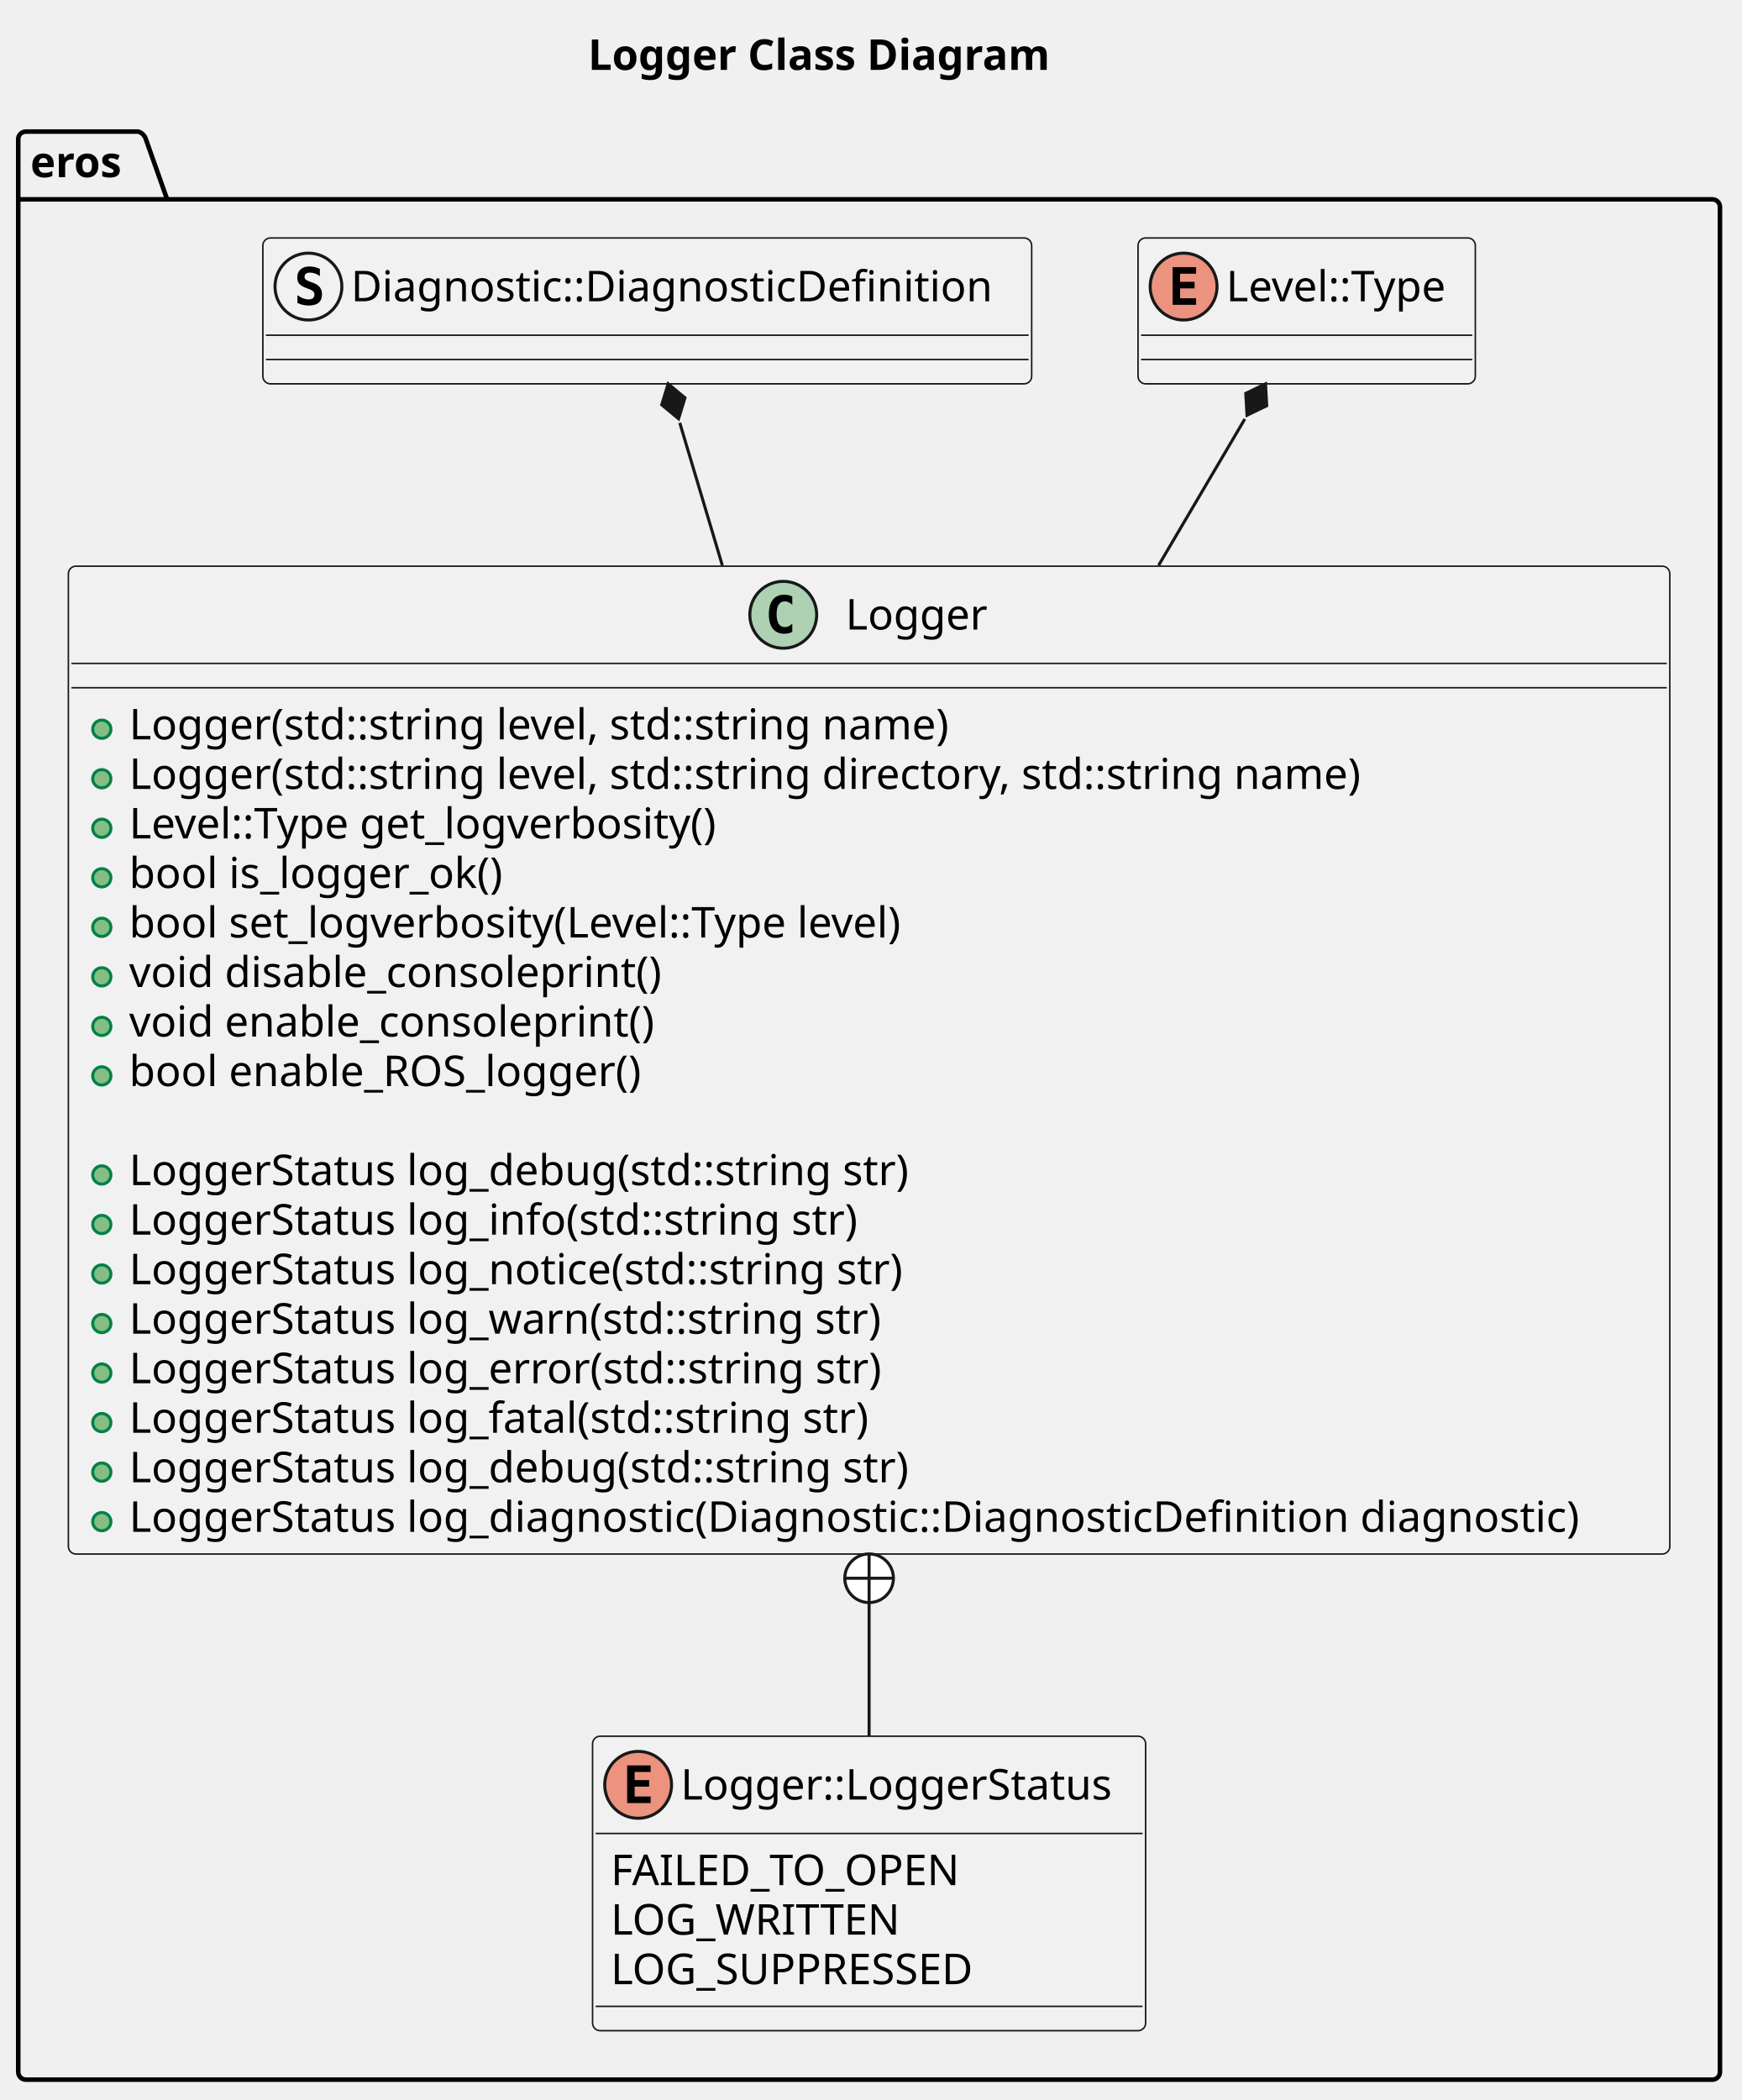
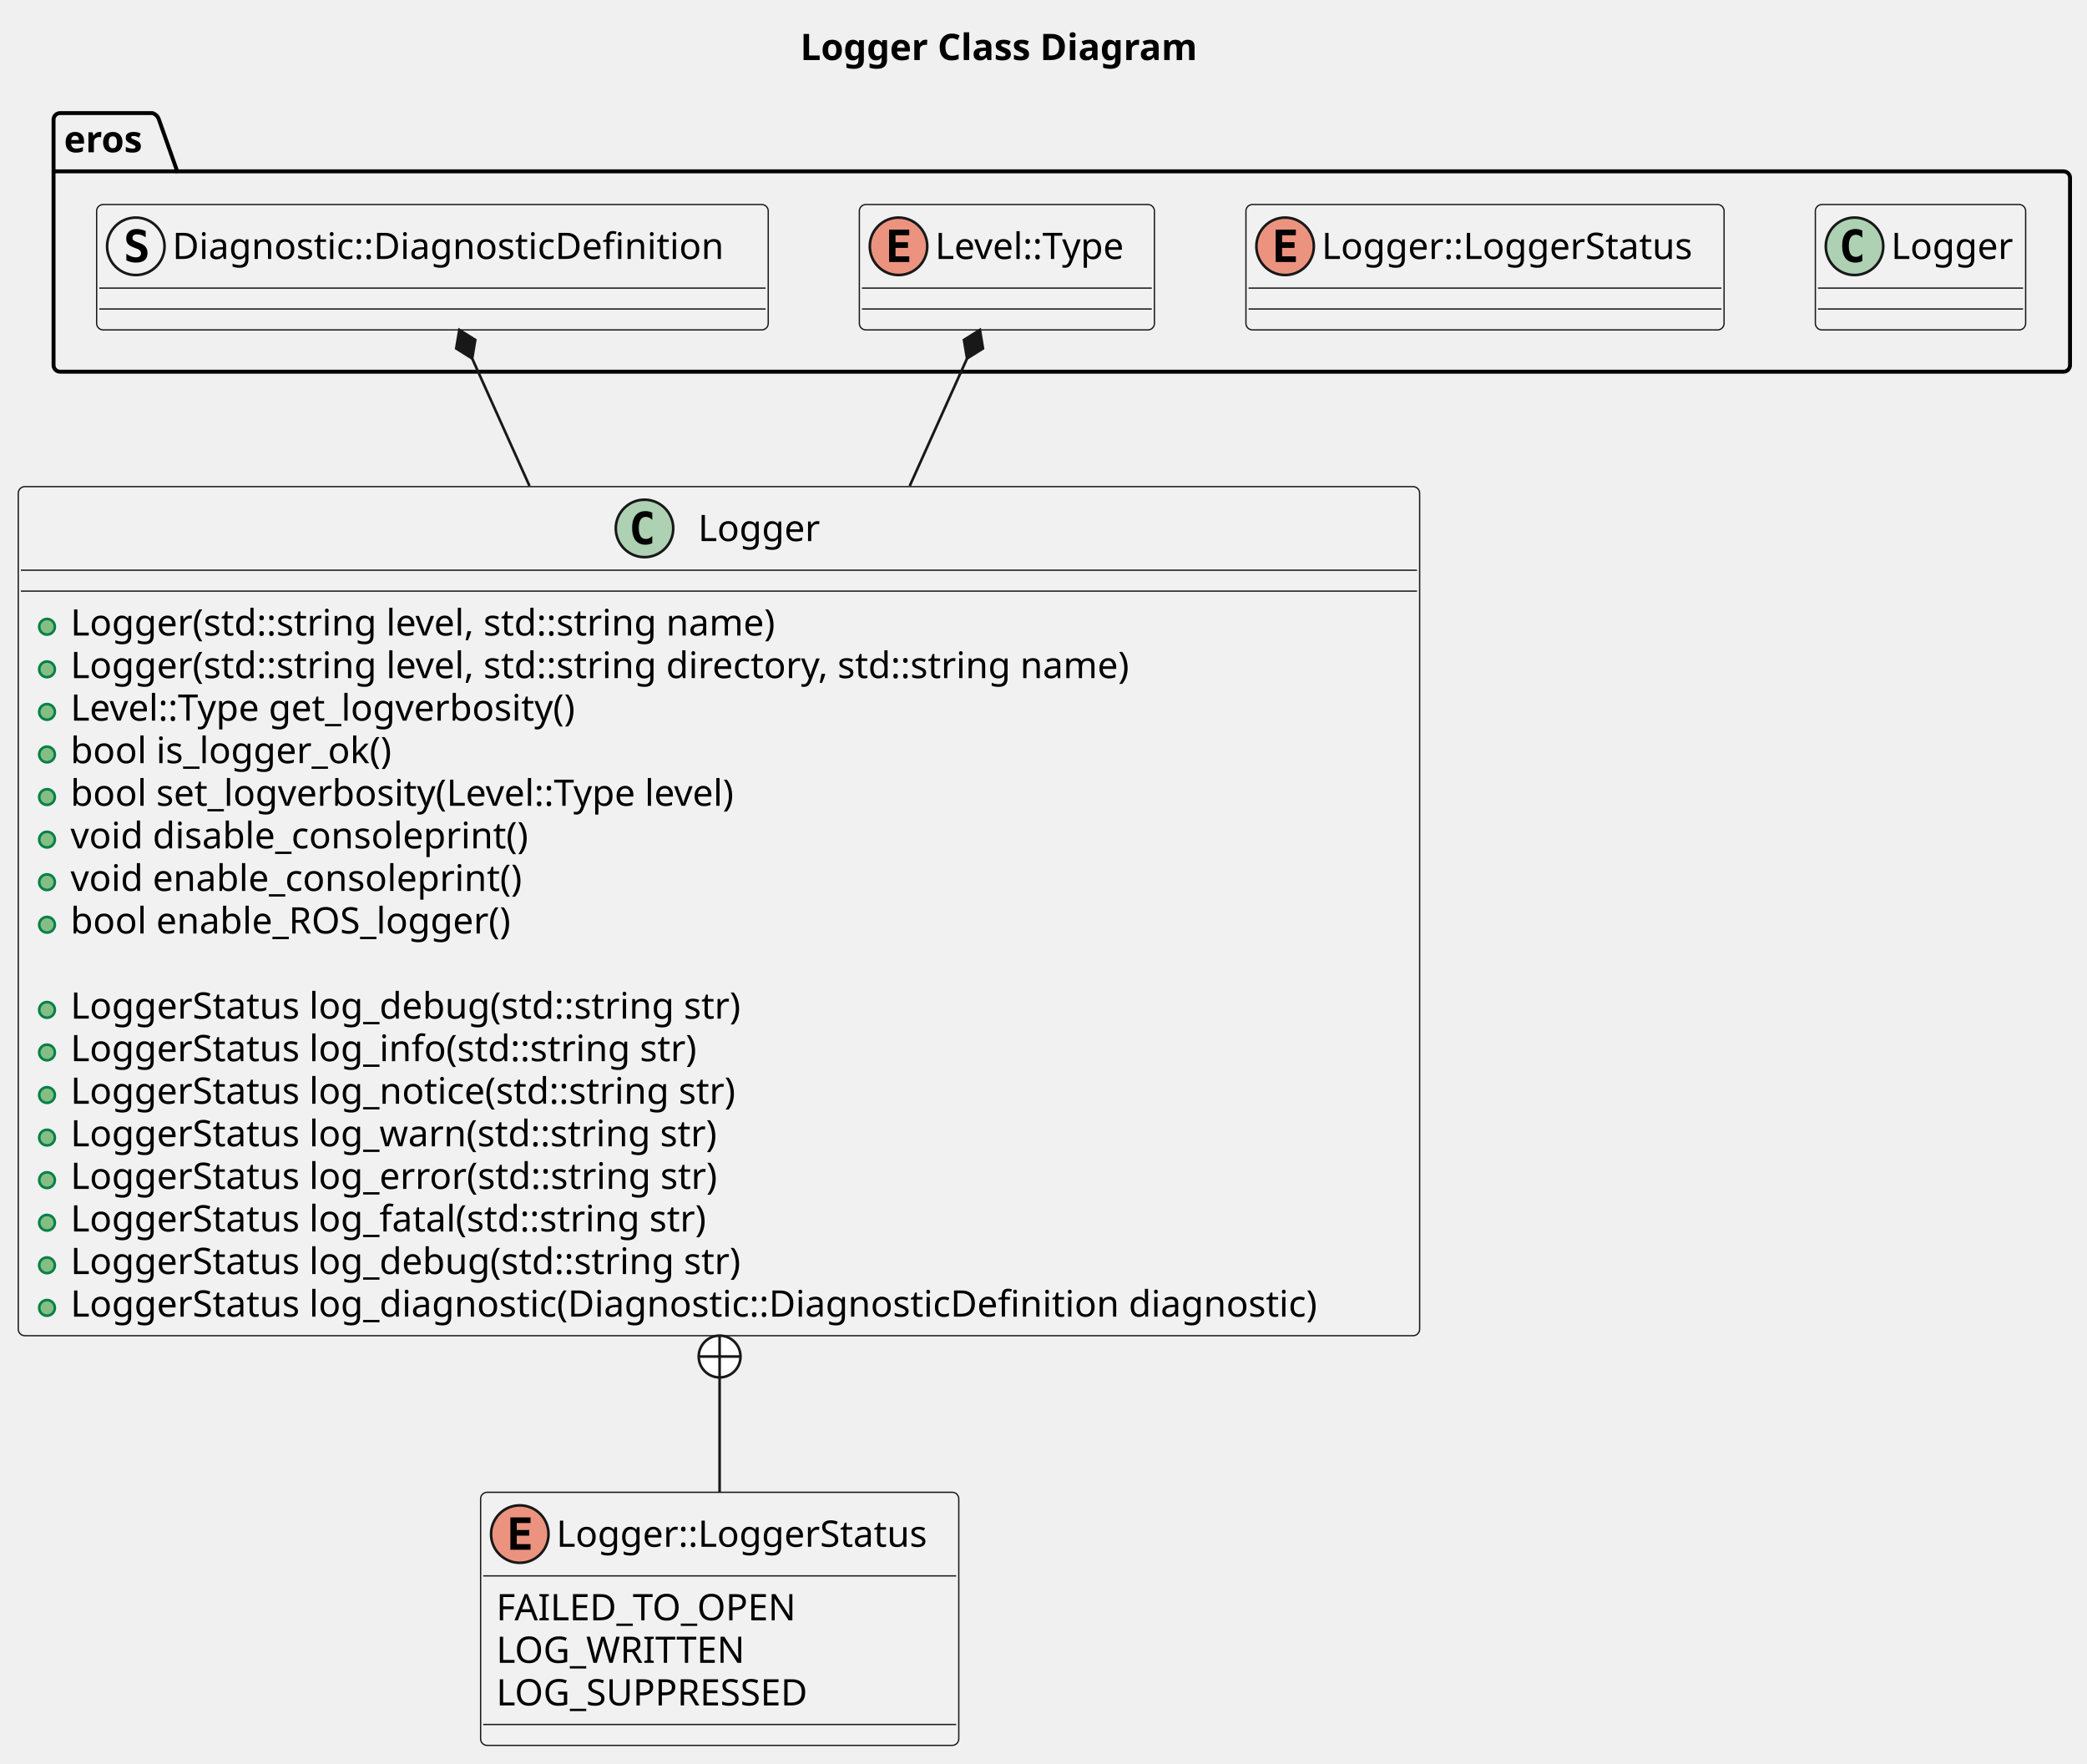
- <svg xmlns="http://www.w3.org/2000/svg" contentStyleType="text/css" height="691px" preserveAspectRatio="none" style="width:573px;height:691px;background:#FFFFFF;" version="1.1" viewBox="0 0 573 691" width="573px" zoomAndPan="magnify">
+ <svg xmlns="http://www.w3.org/2000/svg" contentStyleType="text/css" data-diagram-type="CLASS" height="675px" preserveAspectRatio="none" style="width:799px;height:675px;background:#FFFFFF;" version="1.1" viewBox="0 0 799 675" width="799px" zoomAndPan="magnify">
  <defs />
  <g>
-     <rect fill="none" height="26.297" id="_title" style="stroke:none;stroke-width:1.0;" width="182" x="188.5" y="5" />
-     <text fill="#000000" font-family="sans-serif" font-size="14" font-weight="bold" lengthAdjust="spacing" textLength="172" x="193.5" y="22.995">Logger Class Diagram</text>
+     <text fill="#000000" font-family="sans-serif" font-size="14" font-weight="bold" lengthAdjust="spacing" textLength="172.744" x="306.378" y="22.995">Logger Class Diagram</text>
    <g id="cluster_eros">
-       <path d="M8.5,43.297 L45.5,43.297 A3.75,3.75 0 0 1 48,45.797 L55,65.594 L563.5,65.594 A2.5,2.5 0 0 1 566,68.094 L566,681.797 A2.5,2.5 0 0 1 563.5,684.297 L8.5,684.297 A2.5,2.5 0 0 1 6,681.797 L6,45.797 A2.5,2.5 0 0 1 8.5,43.297 " fill="none" style="stroke:#000000;stroke-width:1.5;" />
-       <line style="stroke:#000000;stroke-width:1.5;" x1="6" x2="55" y1="65.594" y2="65.594" />
-       <text fill="#000000" font-family="sans-serif" font-size="14" font-weight="bold" lengthAdjust="spacing" textLength="36" x="10" y="58.292">eros</text>
+       <path d="M23,43.297 L58.351,43.297 A3.75,3.75 0 0 1 60.851,45.797 L67.851,65.594 L790,65.594 A2.5,2.5 0 0 1 792.5,68.094 L792.5,139.797 A2.5,2.5 0 0 1 790,142.297 L23,142.297 A2.5,2.5 0 0 1 20.5,139.797 L20.5,45.797 A2.5,2.5 0 0 1 23,43.297 " fill="transparent" style="stroke:#000000;stroke-width:1.5;" />
+       <line style="stroke:#000000;stroke-width:1.5;" x1="20.5" x2="67.851" y1="65.594" y2="65.594" />
+       <text fill="#000000" font-family="sans-serif" font-size="14" font-weight="bold" lengthAdjust="spacing" textLength="34.351" x="24.5" y="58.292">eros</text>
    </g>
    <g id="elem_Logger">
-       <rect codeLine="8" fill="#F1F1F1" height="325.047" id="Logger" rx="2.5" ry="2.5" style="stroke:#181818;stroke-width:0.5;" width="527" x="22.5" y="186.297" />
-       <ellipse cx="257.75" cy="202.297" fill="#ADD1B2" rx="11" ry="11" style="stroke:#181818;stroke-width:1.0;" />
-       <path d="M260.719,207.938 Q260.141,208.234 259.5,208.375 Q258.859,208.531 258.156,208.531 Q255.656,208.531 254.328,206.891 Q253.016,205.234 253.016,202.109 Q253.016,198.984 254.328,197.328 Q255.656,195.672 258.156,195.672 Q258.859,195.672 259.5,195.828 Q260.156,195.984 260.719,196.281 L260.719,199 Q260.094,198.422 259.5,198.156 Q258.906,197.875 258.281,197.875 Q256.938,197.875 256.25,198.953 Q255.562,200.016 255.562,202.109 Q255.562,204.203 256.25,205.281 Q256.938,206.344 258.281,206.344 Q258.906,206.344 259.5,206.078 Q260.094,205.797 260.719,205.219 L260.719,207.938 Z " fill="#000000" />
-       <text fill="#000000" font-family="sans-serif" font-size="14" lengthAdjust="spacing" textLength="48" x="278.25" y="207.144">Logger</text>
-       <line style="stroke:#181818;stroke-width:0.5;" x1="23.5" x2="548.5" y1="218.297" y2="218.297" />
-       <line style="stroke:#181818;stroke-width:0.5;" x1="23.5" x2="548.5" y1="226.297" y2="226.297" />
-       <ellipse cx="33.5" cy="239.945" fill="#84BE84" rx="3" ry="3" style="stroke:#038048;stroke-width:1.0;" />
-       <text fill="#000000" font-family="sans-serif" font-size="14" lengthAdjust="spacing" textLength="286" x="42.5" y="243.292">Logger(std::string level, std::string name)</text>
-       <ellipse cx="33.5" cy="256.242" fill="#84BE84" rx="3" ry="3" style="stroke:#038048;stroke-width:1.0;" />
-       <text fill="#000000" font-family="sans-serif" font-size="14" lengthAdjust="spacing" textLength="429" x="42.5" y="259.589">Logger(std::string level, std::string directory, std::string name)</text>
-       <ellipse cx="33.5" cy="272.539" fill="#84BE84" rx="3" ry="3" style="stroke:#038048;stroke-width:1.0;" />
-       <text fill="#000000" font-family="sans-serif" font-size="14" lengthAdjust="spacing" textLength="206" x="42.5" y="275.886">Level::Type get_logverbosity()</text>
-       <ellipse cx="33.5" cy="288.836" fill="#84BE84" rx="3" ry="3" style="stroke:#038048;stroke-width:1.0;" />
-       <text fill="#000000" font-family="sans-serif" font-size="14" lengthAdjust="spacing" textLength="130" x="42.5" y="292.183">bool is_logger_ok()</text>
-       <ellipse cx="33.5" cy="305.133" fill="#84BE84" rx="3" ry="3" style="stroke:#038048;stroke-width:1.0;" />
-       <text fill="#000000" font-family="sans-serif" font-size="14" lengthAdjust="spacing" textLength="270" x="42.5" y="308.479">bool set_logverbosity(Level::Type level)</text>
-       <ellipse cx="33.5" cy="321.43" fill="#84BE84" rx="3" ry="3" style="stroke:#038048;stroke-width:1.0;" />
-       <text fill="#000000" font-family="sans-serif" font-size="14" lengthAdjust="spacing" textLength="184" x="42.5" y="324.776">void disable_consoleprint()</text>
-       <ellipse cx="33.5" cy="337.727" fill="#84BE84" rx="3" ry="3" style="stroke:#038048;stroke-width:1.0;" />
-       <text fill="#000000" font-family="sans-serif" font-size="14" lengthAdjust="spacing" textLength="182" x="42.5" y="341.073">void enable_consoleprint()</text>
-       <ellipse cx="33.5" cy="354.023" fill="#84BE84" rx="3" ry="3" style="stroke:#038048;stroke-width:1.0;" />
-       <text fill="#000000" font-family="sans-serif" font-size="14" lengthAdjust="spacing" textLength="179" x="42.5" y="357.37">bool enable_ROS_logger()</text>
-       <text fill="#000000" font-family="sans-serif" font-size="14" lengthAdjust="spacing" textLength="4" x="42.5" y="373.667"> </text>
-       <ellipse cx="33.5" cy="386.617" fill="#84BE84" rx="3" ry="3" style="stroke:#038048;stroke-width:1.0;" />
-       <text fill="#000000" font-family="sans-serif" font-size="14" lengthAdjust="spacing" textLength="272" x="42.5" y="389.964">LoggerStatus log_debug(std::string str)</text>
-       <ellipse cx="33.5" cy="402.914" fill="#84BE84" rx="3" ry="3" style="stroke:#038048;stroke-width:1.0;" />
-       <text fill="#000000" font-family="sans-serif" font-size="14" lengthAdjust="spacing" textLength="252" x="42.5" y="406.261">LoggerStatus log_info(std::string str)</text>
-       <ellipse cx="33.5" cy="419.211" fill="#84BE84" rx="3" ry="3" style="stroke:#038048;stroke-width:1.0;" />
-       <text fill="#000000" font-family="sans-serif" font-size="14" lengthAdjust="spacing" textLength="270" x="42.5" y="422.558">LoggerStatus log_notice(std::string str)</text>
-       <ellipse cx="33.5" cy="435.508" fill="#84BE84" rx="3" ry="3" style="stroke:#038048;stroke-width:1.0;" />
-       <text fill="#000000" font-family="sans-serif" font-size="14" lengthAdjust="spacing" textLength="260" x="42.5" y="438.854">LoggerStatus log_warn(std::string str)</text>
-       <ellipse cx="33.5" cy="451.805" fill="#84BE84" rx="3" ry="3" style="stroke:#038048;stroke-width:1.0;" />
-       <text fill="#000000" font-family="sans-serif" font-size="14" lengthAdjust="spacing" textLength="260" x="42.5" y="455.151">LoggerStatus log_error(std::string str)</text>
-       <ellipse cx="33.5" cy="468.102" fill="#84BE84" rx="3" ry="3" style="stroke:#038048;stroke-width:1.0;" />
-       <text fill="#000000" font-family="sans-serif" font-size="14" lengthAdjust="spacing" textLength="255" x="42.5" y="471.448">LoggerStatus log_fatal(std::string str)</text>
-       <ellipse cx="33.5" cy="484.398" fill="#84BE84" rx="3" ry="3" style="stroke:#038048;stroke-width:1.0;" />
-       <text fill="#000000" font-family="sans-serif" font-size="14" lengthAdjust="spacing" textLength="272" x="42.5" y="487.745">LoggerStatus log_debug(std::string str)</text>
-       <ellipse cx="33.5" cy="500.695" fill="#84BE84" rx="3" ry="3" style="stroke:#038048;stroke-width:1.0;" />
-       <text fill="#000000" font-family="sans-serif" font-size="14" lengthAdjust="spacing" textLength="501" x="42.5" y="504.042">LoggerStatus log_diagnostic(Diagnostic::DiagnosticDefinition diagnostic)</text>
+       <rect codeLine="3" fill="#F1F1F1" height="48" id="Logger" rx="2.5" ry="2.5" style="stroke:#181818;stroke-width:0.5;" width="80.508" x="695" y="78.297" />
+       <ellipse cx="710" cy="94.297" fill="#ADD1B2" rx="11" ry="11" style="stroke:#181818;stroke-width:1;" />
+       <path d="M712.969,99.938 Q712.391,100.234 711.75,100.375 Q711.109,100.531 710.406,100.531 Q707.906,100.531 706.578,98.891 Q705.266,97.234 705.266,94.109 Q705.266,90.984 706.578,89.328 Q707.906,87.672 710.406,87.672 Q711.109,87.672 711.75,87.828 Q712.406,87.984 712.969,88.281 L712.969,91 Q712.344,90.422 711.75,90.156 Q711.156,89.875 710.531,89.875 Q709.188,89.875 708.5,90.953 Q707.812,92.016 707.812,94.109 Q707.812,96.203 708.5,97.281 Q709.188,98.344 710.531,98.344 Q711.156,98.344 711.75,98.078 Q712.344,97.797 712.969,97.219 L712.969,99.938 Z " fill="#000000" />
+       <text fill="#000000" font-family="sans-serif" font-size="14" lengthAdjust="spacing" textLength="48.508" x="724" y="99.144">Logger</text>
+       <line style="stroke:#181818;stroke-width:0.5;" x1="696" x2="774.508" y1="110.297" y2="110.297" />
+       <line style="stroke:#181818;stroke-width:0.5;" x1="696" x2="774.508" y1="118.297" y2="118.297" />
    </g>
    <g id="elem_Logger::LoggerStatus">
-       <rect codeLine="28" fill="#F1F1F1" height="96.891" id="Logger::LoggerStatus" rx="2.5" ry="2.5" style="stroke:#181818;stroke-width:0.5;" width="182" x="195" y="571.297" />
-       <ellipse cx="210" cy="587.297" fill="#EB937F" rx="11" ry="11" style="stroke:#181818;stroke-width:1.0;" />
-       <path d="M214.109,593.297 L206.391,593.297 L206.391,580.906 L214.109,580.906 L214.109,583.062 L208.844,583.062 L208.844,585.734 L213.609,585.734 L213.609,587.891 L208.844,587.891 L208.844,591.141 L214.109,591.141 L214.109,593.297 Z " fill="#000000" />
-       <text fill="#000000" font-family="sans-serif" font-size="14" lengthAdjust="spacing" textLength="150" x="224" y="592.144">Logger::LoggerStatus</text>
-       <line style="stroke:#181818;stroke-width:0.5;" x1="196" x2="376" y1="603.297" y2="603.297" />
-       <text fill="#000000" font-family="sans-serif" font-size="14" lengthAdjust="spacing" textLength="120" x="201" y="620.292">FAILED_TO_OPEN</text>
-       <text fill="#000000" font-family="sans-serif" font-size="14" lengthAdjust="spacing" textLength="99" x="201" y="636.589">LOG_WRITTEN</text>
-       <text fill="#000000" font-family="sans-serif" font-size="14" lengthAdjust="spacing" textLength="130" x="201" y="652.886">LOG_SUPPRESSED</text>
-       <line style="stroke:#181818;stroke-width:0.5;" x1="196" x2="376" y1="660.188" y2="660.188" />
+       <rect codeLine="4" fill="#F1F1F1" height="48" id="Logger::LoggerStatus" rx="2.5" ry="2.5" style="stroke:#181818;stroke-width:0.5;" width="183.06" x="477" y="78.297" />
+       <ellipse cx="492" cy="94.297" fill="#EB937F" rx="11" ry="11" style="stroke:#181818;stroke-width:1;" />
+       <path d="M496.109,100.297 L488.391,100.297 L488.391,87.906 L496.109,87.906 L496.109,90.062 L490.844,90.062 L490.844,92.734 L495.609,92.734 L495.609,94.891 L490.844,94.891 L490.844,98.141 L496.109,98.141 L496.109,100.297 Z " fill="#000000" />
+       <text fill="#000000" font-family="sans-serif" font-size="14" lengthAdjust="spacing" textLength="151.06" x="506" y="99.144">Logger::LoggerStatus</text>
+       <line style="stroke:#181818;stroke-width:0.5;" x1="478" x2="659.061" y1="110.297" y2="110.297" />
+       <line style="stroke:#181818;stroke-width:0.5;" x1="478" x2="659.061" y1="118.297" y2="118.297" />
    </g>
    <g id="elem_Level::Type">
-       <rect codeLine="5" fill="#F1F1F1" height="48" id="Level::Type" rx="2.5" ry="2.5" style="stroke:#181818;stroke-width:0.5;" width="111" x="374.5" y="78.297" />
-       <ellipse cx="389.5" cy="94.297" fill="#EB937F" rx="11" ry="11" style="stroke:#181818;stroke-width:1.0;" />
-       <path d="M393.609,100.297 L385.891,100.297 L385.891,87.906 L393.609,87.906 L393.609,90.062 L388.344,90.062 L388.344,92.734 L393.109,92.734 L393.109,94.891 L388.344,94.891 L388.344,98.141 L393.609,98.141 L393.609,100.297 Z " fill="#000000" />
-       <text fill="#000000" font-family="sans-serif" font-size="14" lengthAdjust="spacing" textLength="79" x="403.5" y="99.144">Level::Type</text>
-       <line style="stroke:#181818;stroke-width:0.5;" x1="375.5" x2="484.5" y1="110.297" y2="110.297" />
-       <line style="stroke:#181818;stroke-width:0.5;" x1="375.5" x2="484.5" y1="118.297" y2="118.297" />
+       <rect codeLine="5" fill="#F1F1F1" height="48" id="Level::Type" rx="2.5" ry="2.5" style="stroke:#181818;stroke-width:0.5;" width="112.972" x="329" y="78.297" />
+       <ellipse cx="344" cy="94.297" fill="#EB937F" rx="11" ry="11" style="stroke:#181818;stroke-width:1;" />
+       <path d="M348.109,100.297 L340.391,100.297 L340.391,87.906 L348.109,87.906 L348.109,90.062 L342.844,90.062 L342.844,92.734 L347.609,92.734 L347.609,94.891 L342.844,94.891 L342.844,98.141 L348.109,98.141 L348.109,100.297 Z " fill="#000000" />
+       <text fill="#000000" font-family="sans-serif" font-size="14" lengthAdjust="spacing" textLength="80.972" x="358" y="99.144">Level::Type</text>
+       <line style="stroke:#181818;stroke-width:0.5;" x1="330" x2="440.972" y1="110.297" y2="110.297" />
+       <line style="stroke:#181818;stroke-width:0.5;" x1="330" x2="440.972" y1="118.297" y2="118.297" />
    </g>
    <g id="elem_Diagnostic::DiagnosticDefinition">
-       <rect codeLine="6" fill="#F1F1F1" height="48" id="Diagnostic::DiagnosticDefinition" rx="2.5" ry="2.5" style="stroke:#181818;stroke-width:0.5;" width="253" x="86.5" y="78.297" />
-       <ellipse cx="101.5" cy="94.297" fill="#F1F1F1" rx="11" ry="11" style="stroke:#181818;stroke-width:1.0;" />
-       <path d="M100.984,94.859 Q99.125,94.156 98.469,93.391 Q97.828,92.609 97.828,91.297 Q97.828,89.609 98.906,88.641 Q99.984,87.672 101.859,87.672 Q102.719,87.672 103.562,87.875 Q104.422,88.062 105.266,88.453 L105.266,90.844 Q104.484,90.281 103.656,90 Q102.844,89.703 102.047,89.703 Q101.172,89.703 100.688,90.062 Q100.219,90.422 100.219,91.078 Q100.219,91.594 100.562,91.938 Q100.906,92.266 102,92.672 L103.062,93.078 Q104.547,93.625 105.25,94.531 Q105.969,95.438 105.969,96.812 Q105.969,98.688 104.859,99.609 Q103.75,100.531 101.5,100.531 Q100.578,100.531 99.656,100.312 Q98.734,100.094 97.875,99.672 L97.875,97.141 Q98.844,97.828 99.766,98.172 Q100.688,98.516 101.578,98.516 Q102.484,98.516 102.984,98.109 Q103.484,97.688 103.484,96.953 Q103.484,96.391 103.141,95.984 Q102.812,95.562 102.188,95.312 L100.984,94.859 Z " fill="#000000" />
-       <text fill="#000000" font-family="sans-serif" font-size="14" lengthAdjust="spacing" textLength="221" x="115.5" y="99.144">Diagnostic::DiagnosticDefinition</text>
-       <line style="stroke:#181818;stroke-width:0.5;" x1="87.5" x2="338.5" y1="110.297" y2="110.297" />
-       <line style="stroke:#181818;stroke-width:0.5;" x1="87.5" x2="338.5" y1="118.297" y2="118.297" />
+       <rect codeLine="6" fill="#F1F1F1" height="48" id="Diagnostic::DiagnosticDefinition" rx="2.5" ry="2.5" style="stroke:#181818;stroke-width:0.5;" width="257.114" x="37" y="78.297" />
+       <ellipse cx="52" cy="94.297" fill="#F1F1F1" rx="11" ry="11" style="stroke:#181818;stroke-width:1;" />
+       <path d="M51.484,94.859 Q49.625,94.156 48.969,93.391 Q48.328,92.609 48.328,91.297 Q48.328,89.609 49.406,88.641 Q50.484,87.672 52.359,87.672 Q53.219,87.672 54.062,87.875 Q54.922,88.062 55.766,88.453 L55.766,90.844 Q54.984,90.281 54.156,90 Q53.344,89.703 52.547,89.703 Q51.672,89.703 51.188,90.062 Q50.719,90.422 50.719,91.078 Q50.719,91.594 51.062,91.938 Q51.406,92.266 52.5,92.672 L53.562,93.078 Q55.047,93.625 55.75,94.531 Q56.469,95.438 56.469,96.812 Q56.469,98.688 55.359,99.609 Q54.25,100.531 52,100.531 Q51.078,100.531 50.156,100.312 Q49.234,100.094 48.375,99.672 L48.375,97.141 Q49.344,97.828 50.266,98.172 Q51.188,98.516 52.078,98.516 Q52.984,98.516 53.484,98.109 Q53.984,97.688 53.984,96.953 Q53.984,96.391 53.641,95.984 Q53.312,95.562 52.688,95.312 L51.484,94.859 Z " fill="#000000" />
+       <text fill="#000000" font-family="sans-serif" font-size="14" lengthAdjust="spacing" textLength="225.114" x="66" y="99.144">Diagnostic::DiagnosticDefinition</text>
+       <line style="stroke:#181818;stroke-width:0.5;" x1="38" x2="293.114" y1="110.297" y2="110.297" />
+       <line style="stroke:#181818;stroke-width:0.5;" x1="38" x2="293.114" y1="118.297" y2="118.297" />
+     </g>
+     <g id="elem_Logger">
+       <rect codeLine="8" fill="#F1F1F1" height="325.047" id="Logger" rx="2.5" ry="2.5" style="stroke:#181818;stroke-width:0.5;" width="536.501" x="7" y="186.297" />
+       <ellipse cx="246.747" cy="202.297" fill="#ADD1B2" rx="11" ry="11" style="stroke:#181818;stroke-width:1;" />
+       <path d="M249.715,207.938 Q249.137,208.234 248.497,208.375 Q247.856,208.531 247.153,208.531 Q244.653,208.531 243.325,206.891 Q242.012,205.234 242.012,202.109 Q242.012,198.984 243.325,197.328 Q244.653,195.672 247.153,195.672 Q247.856,195.672 248.497,195.828 Q249.153,195.984 249.715,196.281 L249.715,199 Q249.09,198.422 248.497,198.156 Q247.903,197.875 247.278,197.875 Q245.934,197.875 245.247,198.953 Q244.559,200.016 244.559,202.109 Q244.559,204.203 245.247,205.281 Q245.934,206.344 247.278,206.344 Q247.903,206.344 248.497,206.078 Q249.09,205.797 249.715,205.219 L249.715,207.938 Z " fill="#000000" />
+       <text fill="#000000" font-family="sans-serif" font-size="14" lengthAdjust="spacing" textLength="48.508" x="267.247" y="207.144">Logger</text>
+       <line style="stroke:#181818;stroke-width:0.5;" x1="8" x2="542.501" y1="218.297" y2="218.297" />
+       <line style="stroke:#181818;stroke-width:0.5;" x1="8" x2="542.501" y1="226.297" y2="226.297" />
+       <ellipse cx="18" cy="239.945" fill="#84BE84" rx="3" ry="3" style="stroke:#038048;stroke-width:1;" />
+       <text fill="#000000" font-family="sans-serif" font-size="14" lengthAdjust="spacing" textLength="292.81" x="27" y="243.292">Logger(std::string level, std::string name)</text>
+       <ellipse cx="18" cy="256.242" fill="#84BE84" rx="3" ry="3" style="stroke:#038048;stroke-width:1;" />
+       <text fill="#000000" font-family="sans-serif" font-size="14" lengthAdjust="spacing" textLength="440.392" x="27" y="259.589">Logger(std::string level, std::string directory, std::string name)</text>
+       <ellipse cx="18" cy="272.539" fill="#84BE84" rx="3" ry="3" style="stroke:#038048;stroke-width:1;" />
+       <text fill="#000000" font-family="sans-serif" font-size="14" lengthAdjust="spacing" textLength="212.741" x="27" y="275.886">Level::Type get_logverbosity()</text>
+       <ellipse cx="18" cy="288.836" fill="#84BE84" rx="3" ry="3" style="stroke:#038048;stroke-width:1;" />
+       <text fill="#000000" font-family="sans-serif" font-size="14" lengthAdjust="spacing" textLength="131.735" x="27" y="292.183">bool is_logger_ok()</text>
+       <ellipse cx="18" cy="305.133" fill="#84BE84" rx="3" ry="3" style="stroke:#038048;stroke-width:1;" />
+       <text fill="#000000" font-family="sans-serif" font-size="14" lengthAdjust="spacing" textLength="278.797" x="27" y="308.479">bool set_logverbosity(Level::Type level)</text>
+       <ellipse cx="18" cy="321.43" fill="#84BE84" rx="3" ry="3" style="stroke:#038048;stroke-width:1;" />
+       <text fill="#000000" font-family="sans-serif" font-size="14" lengthAdjust="spacing" textLength="188.433" x="27" y="324.776">void disable_consoleprint()</text>
+       <ellipse cx="18" cy="337.727" fill="#84BE84" rx="3" ry="3" style="stroke:#038048;stroke-width:1;" />
+       <text fill="#000000" font-family="sans-serif" font-size="14" lengthAdjust="spacing" textLength="185.849" x="27" y="341.073">void enable_consoleprint()</text>
+       <ellipse cx="18" cy="354.023" fill="#84BE84" rx="3" ry="3" style="stroke:#038048;stroke-width:1;" />
+       <text fill="#000000" font-family="sans-serif" font-size="14" lengthAdjust="spacing" textLength="180.968" x="27" y="357.37">bool enable_ROS_logger()</text>
+       <text fill="#000000" font-family="sans-serif" font-size="14" lengthAdjust="spacing" textLength="4.45" x="27" y="373.667"> </text>
+       <ellipse cx="18" cy="386.617" fill="#84BE84" rx="3" ry="3" style="stroke:#038048;stroke-width:1;" />
+       <text fill="#000000" font-family="sans-serif" font-size="14" lengthAdjust="spacing" textLength="275.263" x="27" y="389.964">LoggerStatus log_debug(std::string str)</text>
+       <ellipse cx="18" cy="402.914" fill="#84BE84" rx="3" ry="3" style="stroke:#038048;stroke-width:1;" />
+       <text fill="#000000" font-family="sans-serif" font-size="14" lengthAdjust="spacing" textLength="257.373" x="27" y="406.261">LoggerStatus log_info(std::string str)</text>
+       <ellipse cx="18" cy="419.211" fill="#84BE84" rx="3" ry="3" style="stroke:#038048;stroke-width:1;" />
+       <text fill="#000000" font-family="sans-serif" font-size="14" lengthAdjust="spacing" textLength="274.244" x="27" y="422.558">LoggerStatus log_notice(std::string str)</text>
+       <ellipse cx="18" cy="435.508" fill="#84BE84" rx="3" ry="3" style="stroke:#038048;stroke-width:1;" />
+       <text fill="#000000" font-family="sans-serif" font-size="14" lengthAdjust="spacing" textLength="265.774" x="27" y="438.854">LoggerStatus log_warn(std::string str)</text>
+       <ellipse cx="18" cy="451.805" fill="#84BE84" rx="3" ry="3" style="stroke:#038048;stroke-width:1;" />
+       <text fill="#000000" font-family="sans-serif" font-size="14" lengthAdjust="spacing" textLength="265.562" x="27" y="455.151">LoggerStatus log_error(std::string str)</text>
+       <ellipse cx="18" cy="468.102" fill="#84BE84" rx="3" ry="3" style="stroke:#038048;stroke-width:1;" />
+       <text fill="#000000" font-family="sans-serif" font-size="14" lengthAdjust="spacing" textLength="262.582" x="27" y="471.448">LoggerStatus log_fatal(std::string str)</text>
+       <ellipse cx="18" cy="484.398" fill="#84BE84" rx="3" ry="3" style="stroke:#038048;stroke-width:1;" />
+       <text fill="#000000" font-family="sans-serif" font-size="14" lengthAdjust="spacing" textLength="275.263" x="27" y="487.745">LoggerStatus log_debug(std::string str)</text>
+       <ellipse cx="18" cy="500.695" fill="#84BE84" rx="3" ry="3" style="stroke:#038048;stroke-width:1;" />
+       <text fill="#000000" font-family="sans-serif" font-size="14" lengthAdjust="spacing" textLength="510.501" x="27" y="504.042">LoggerStatus log_diagnostic(Diagnostic::DiagnosticDefinition diagnostic)</text>
+     </g>
+     <g id="elem_Logger::LoggerStatus">
+       <rect codeLine="28" fill="#F1F1F1" height="96.891" id="Logger::LoggerStatus" rx="2.5" ry="2.5" style="stroke:#181818;stroke-width:0.5;" width="183.06" x="184" y="571.297" />
+       <ellipse cx="199" cy="587.297" fill="#EB937F" rx="11" ry="11" style="stroke:#181818;stroke-width:1;" />
+       <path d="M203.109,593.297 L195.391,593.297 L195.391,580.906 L203.109,580.906 L203.109,583.062 L197.844,583.062 L197.844,585.734 L202.609,585.734 L202.609,587.891 L197.844,587.891 L197.844,591.141 L203.109,591.141 L203.109,593.297 Z " fill="#000000" />
+       <text fill="#000000" font-family="sans-serif" font-size="14" lengthAdjust="spacing" textLength="151.06" x="213" y="592.144">Logger::LoggerStatus</text>
+       <line style="stroke:#181818;stroke-width:0.5;" x1="185" x2="366.06" y1="603.297" y2="603.297" />
+       <text fill="#000000" font-family="sans-serif" font-size="14" lengthAdjust="spacing" textLength="121.536" x="190" y="620.292">FAILED_TO_OPEN</text>
+       <text fill="#000000" font-family="sans-serif" font-size="14" lengthAdjust="spacing" textLength="100.789" x="190" y="636.589">LOG_WRITTEN</text>
+       <text fill="#000000" font-family="sans-serif" font-size="14" lengthAdjust="spacing" textLength="128.659" x="190" y="652.886">LOG_SUPPRESSED</text>
+       <line style="stroke:#181818;stroke-width:0.5;" x1="185" x2="366.06" y1="660.188" y2="660.188" />
    </g>
    <g id="link_Logger_Logger::LoggerStatus">
-       <path codeLine="33" d="M286,526.427 C286,542.627 286,557.927 286,571.237 " fill="none" id="Logger-backto-Logger::LoggerStatus" style="stroke:#181818;stroke-width:1.0;" />
-       <ellipse cx="286" cy="519.317" fill="#FFFFFF" rx="8" ry="8" style="stroke:#181818;stroke-width:1.0;" />
-       <line style="stroke:#181818;stroke-width:1.0;" x1="286" x2="286" y1="527.317" y2="511.317" />
-       <line style="stroke:#181818;stroke-width:1.0;" x1="278" x2="294" y1="519.317" y2="519.317" />
+       <path codeLine="33" d="M275.5,527.317 C275.5,549.077 275.5,553.857 275.5,571.237 " fill="transparent" id="Logger-backto-Logger::LoggerStatus" style="stroke:#181818;stroke-width:1;" />
+       <ellipse cx="275.5" cy="519.317" fill="#FFFFFF" rx="8" ry="8" style="stroke:#181818;stroke-width:1;" />
+       <line style="stroke:#181818;stroke-width:1;" x1="275.5" x2="275.5" y1="527.317" y2="511.317" />
+       <line style="stroke:#181818;stroke-width:1;" x1="267.5" x2="283.5" y1="519.317" y2="519.317" />
    </g>
    <g id="link_Level::Type_Logger">
-       <path codeLine="34" d="M409.64,137.877 C401.63,151.467 391.82,168.117 381.27,186.037 " fill="none" id="Level::Type-backto-Logger" style="stroke:#181818;stroke-width:1.0;" />
-       <polygon fill="#181818" points="416.45,126.297,409.959,129.439,410.363,136.639,416.854,133.497,416.45,126.297" style="stroke:#181818;stroke-width:1.0;" />
+       <path codeLine="34" d="M370.229,137.241 C363.439,152.341 358.81,162.637 348.28,186.037 " fill="transparent" id="Level::Type-backto-Logger" style="stroke:#181818;stroke-width:1;" />
+       <polygon fill="#181818" points="375.15,126.297,369.041,130.129,370.229,137.241,376.337,133.41,375.15,126.297" style="stroke:#181818;stroke-width:1;" />
    </g>
    <g id="link_Diagnostic::DiagnosticDefinition_Logger">
-       <path codeLine="35" d="M223.7,139.127 C227.69,152.487 232.52,168.667 237.7,186.037 " fill="none" id="Diagnostic::DiagnosticDefinition-backto-Logger" style="stroke:#181818;stroke-width:1.0;" />
-       <polygon fill="#181818" points="219.87,126.297,217.751,133.19,223.299,137.797,225.418,130.904,219.87,126.297" style="stroke:#181818;stroke-width:1.0;" />
+       <path codeLine="35" d="M180.771,137.241 C187.561,152.341 192.19,162.637 202.72,186.037 " fill="transparent" id="Diagnostic::DiagnosticDefinition-backto-Logger" style="stroke:#181818;stroke-width:1;" />
+       <polygon fill="#181818" points="175.85,126.297,174.662,133.41,180.771,137.241,181.959,130.129,175.85,126.297" style="stroke:#181818;stroke-width:1;" />
    </g>
  </g>
</svg>
